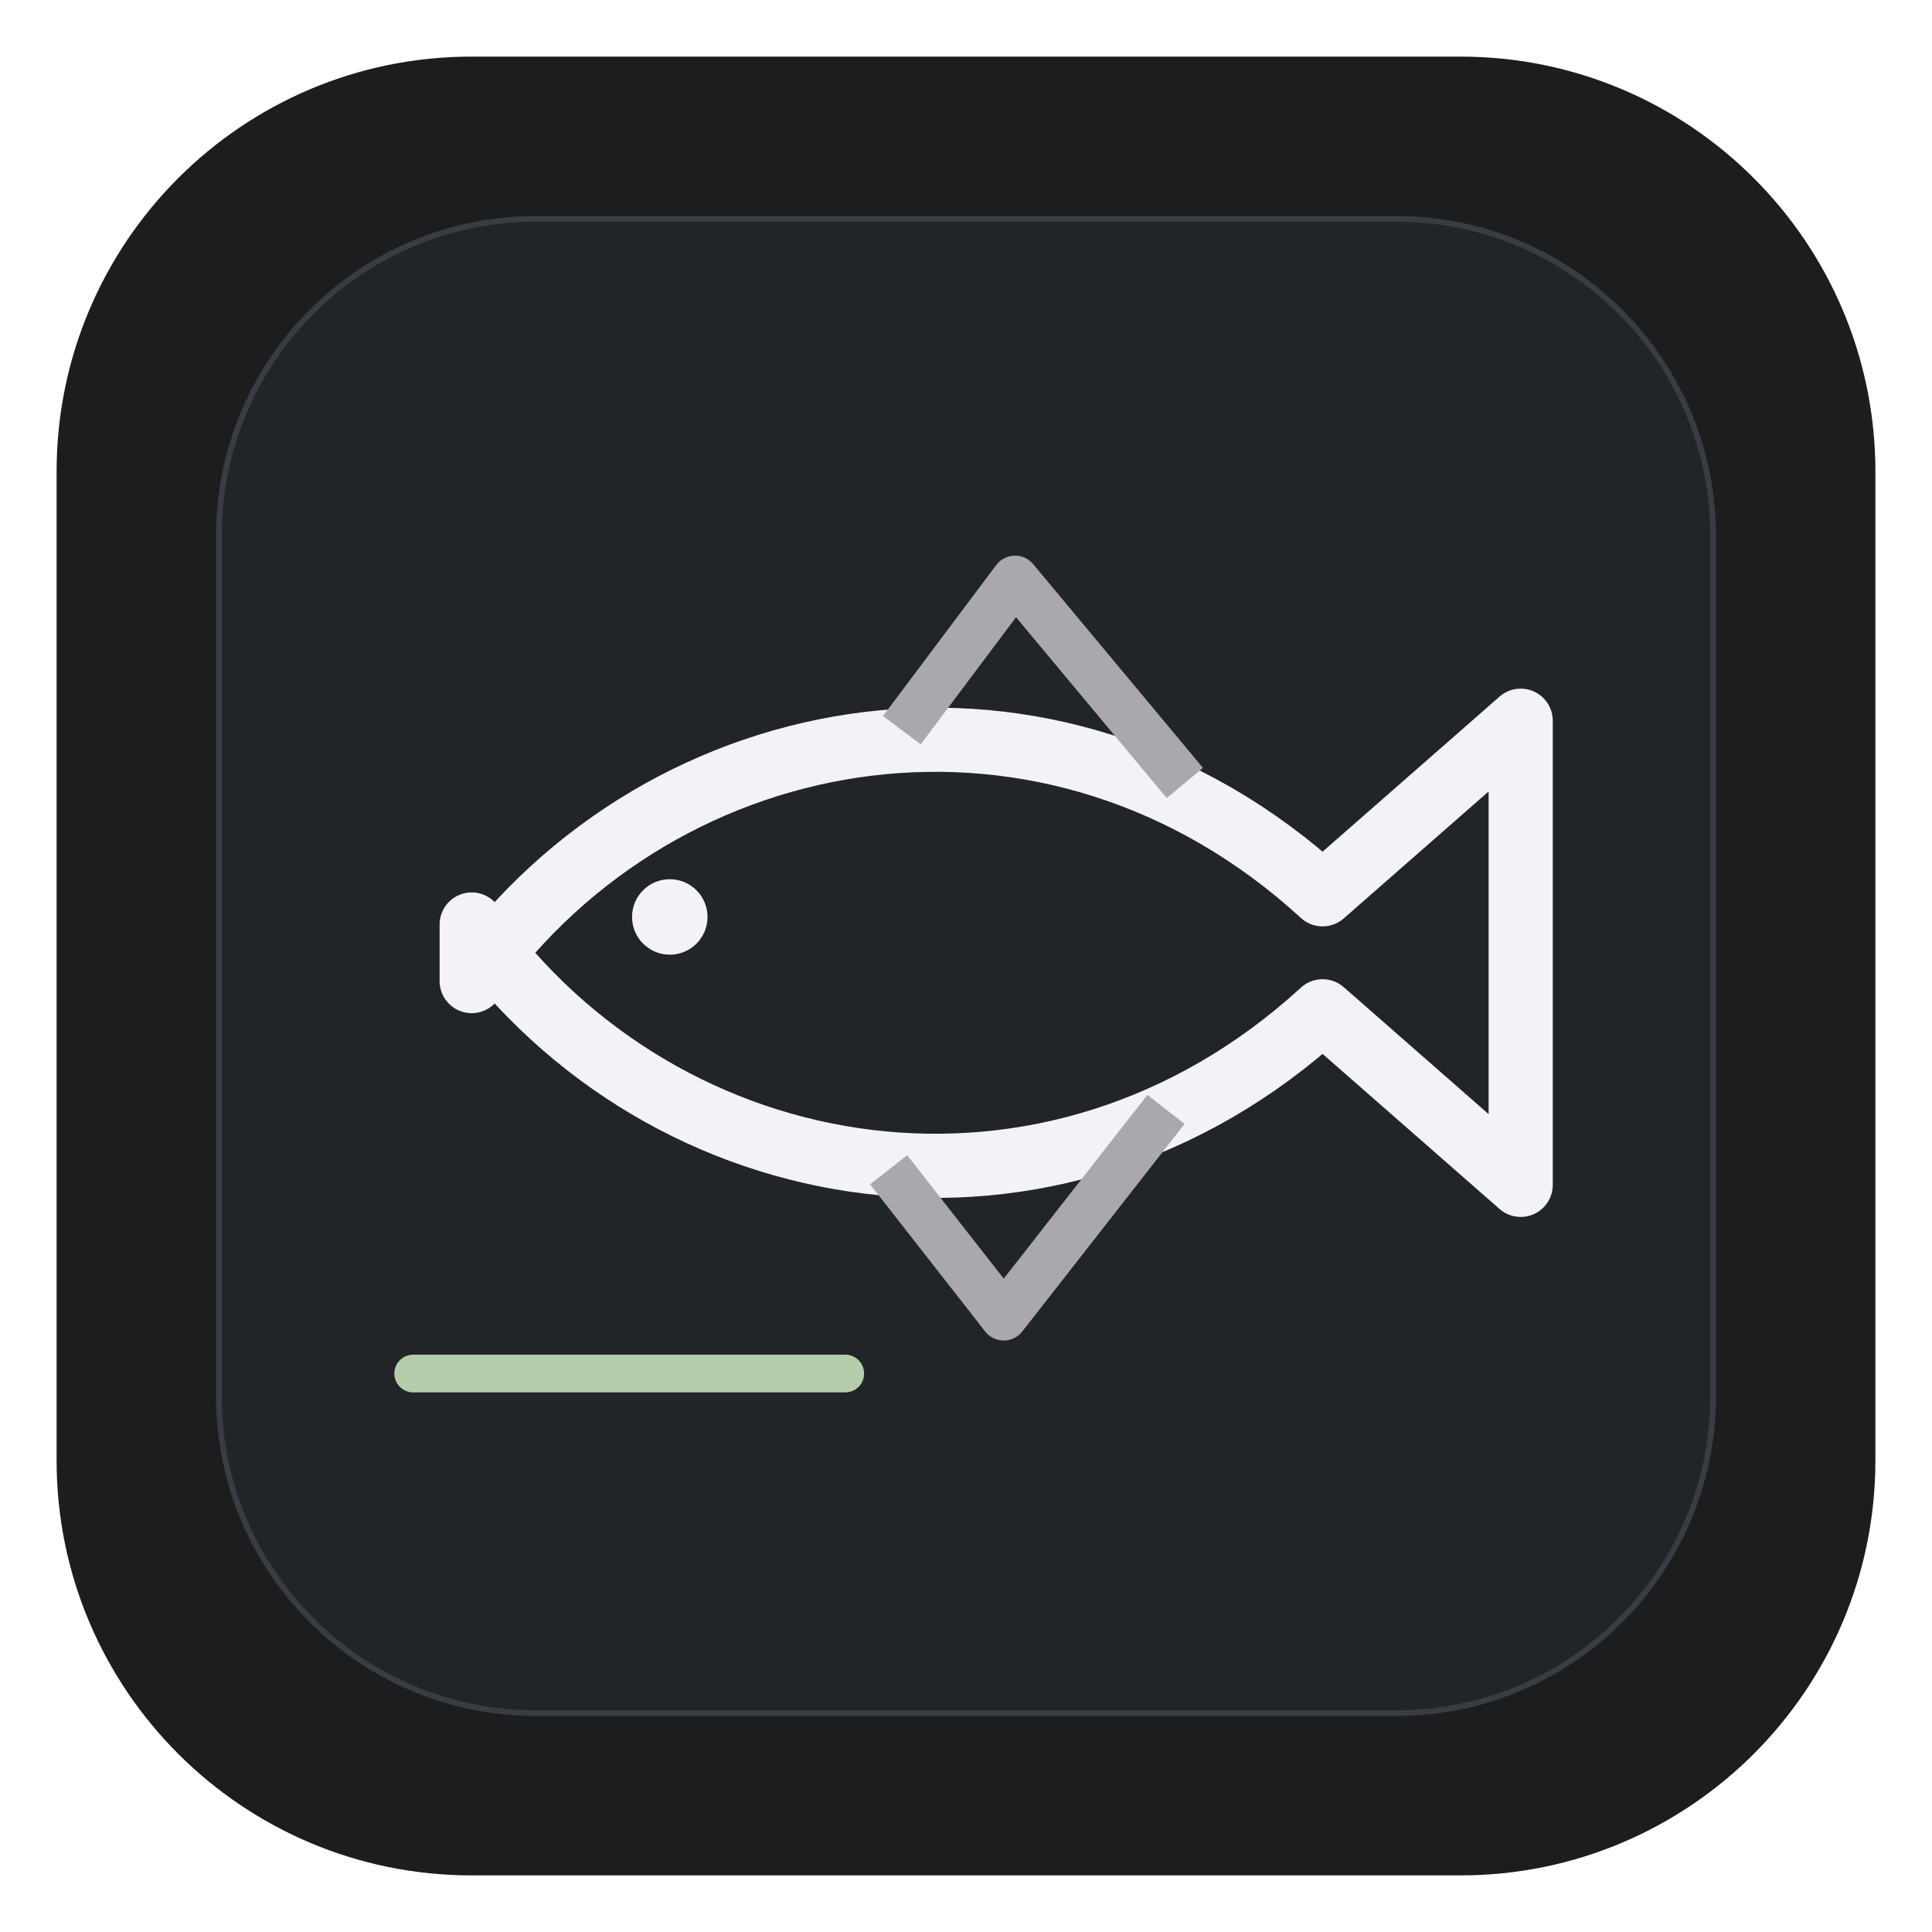
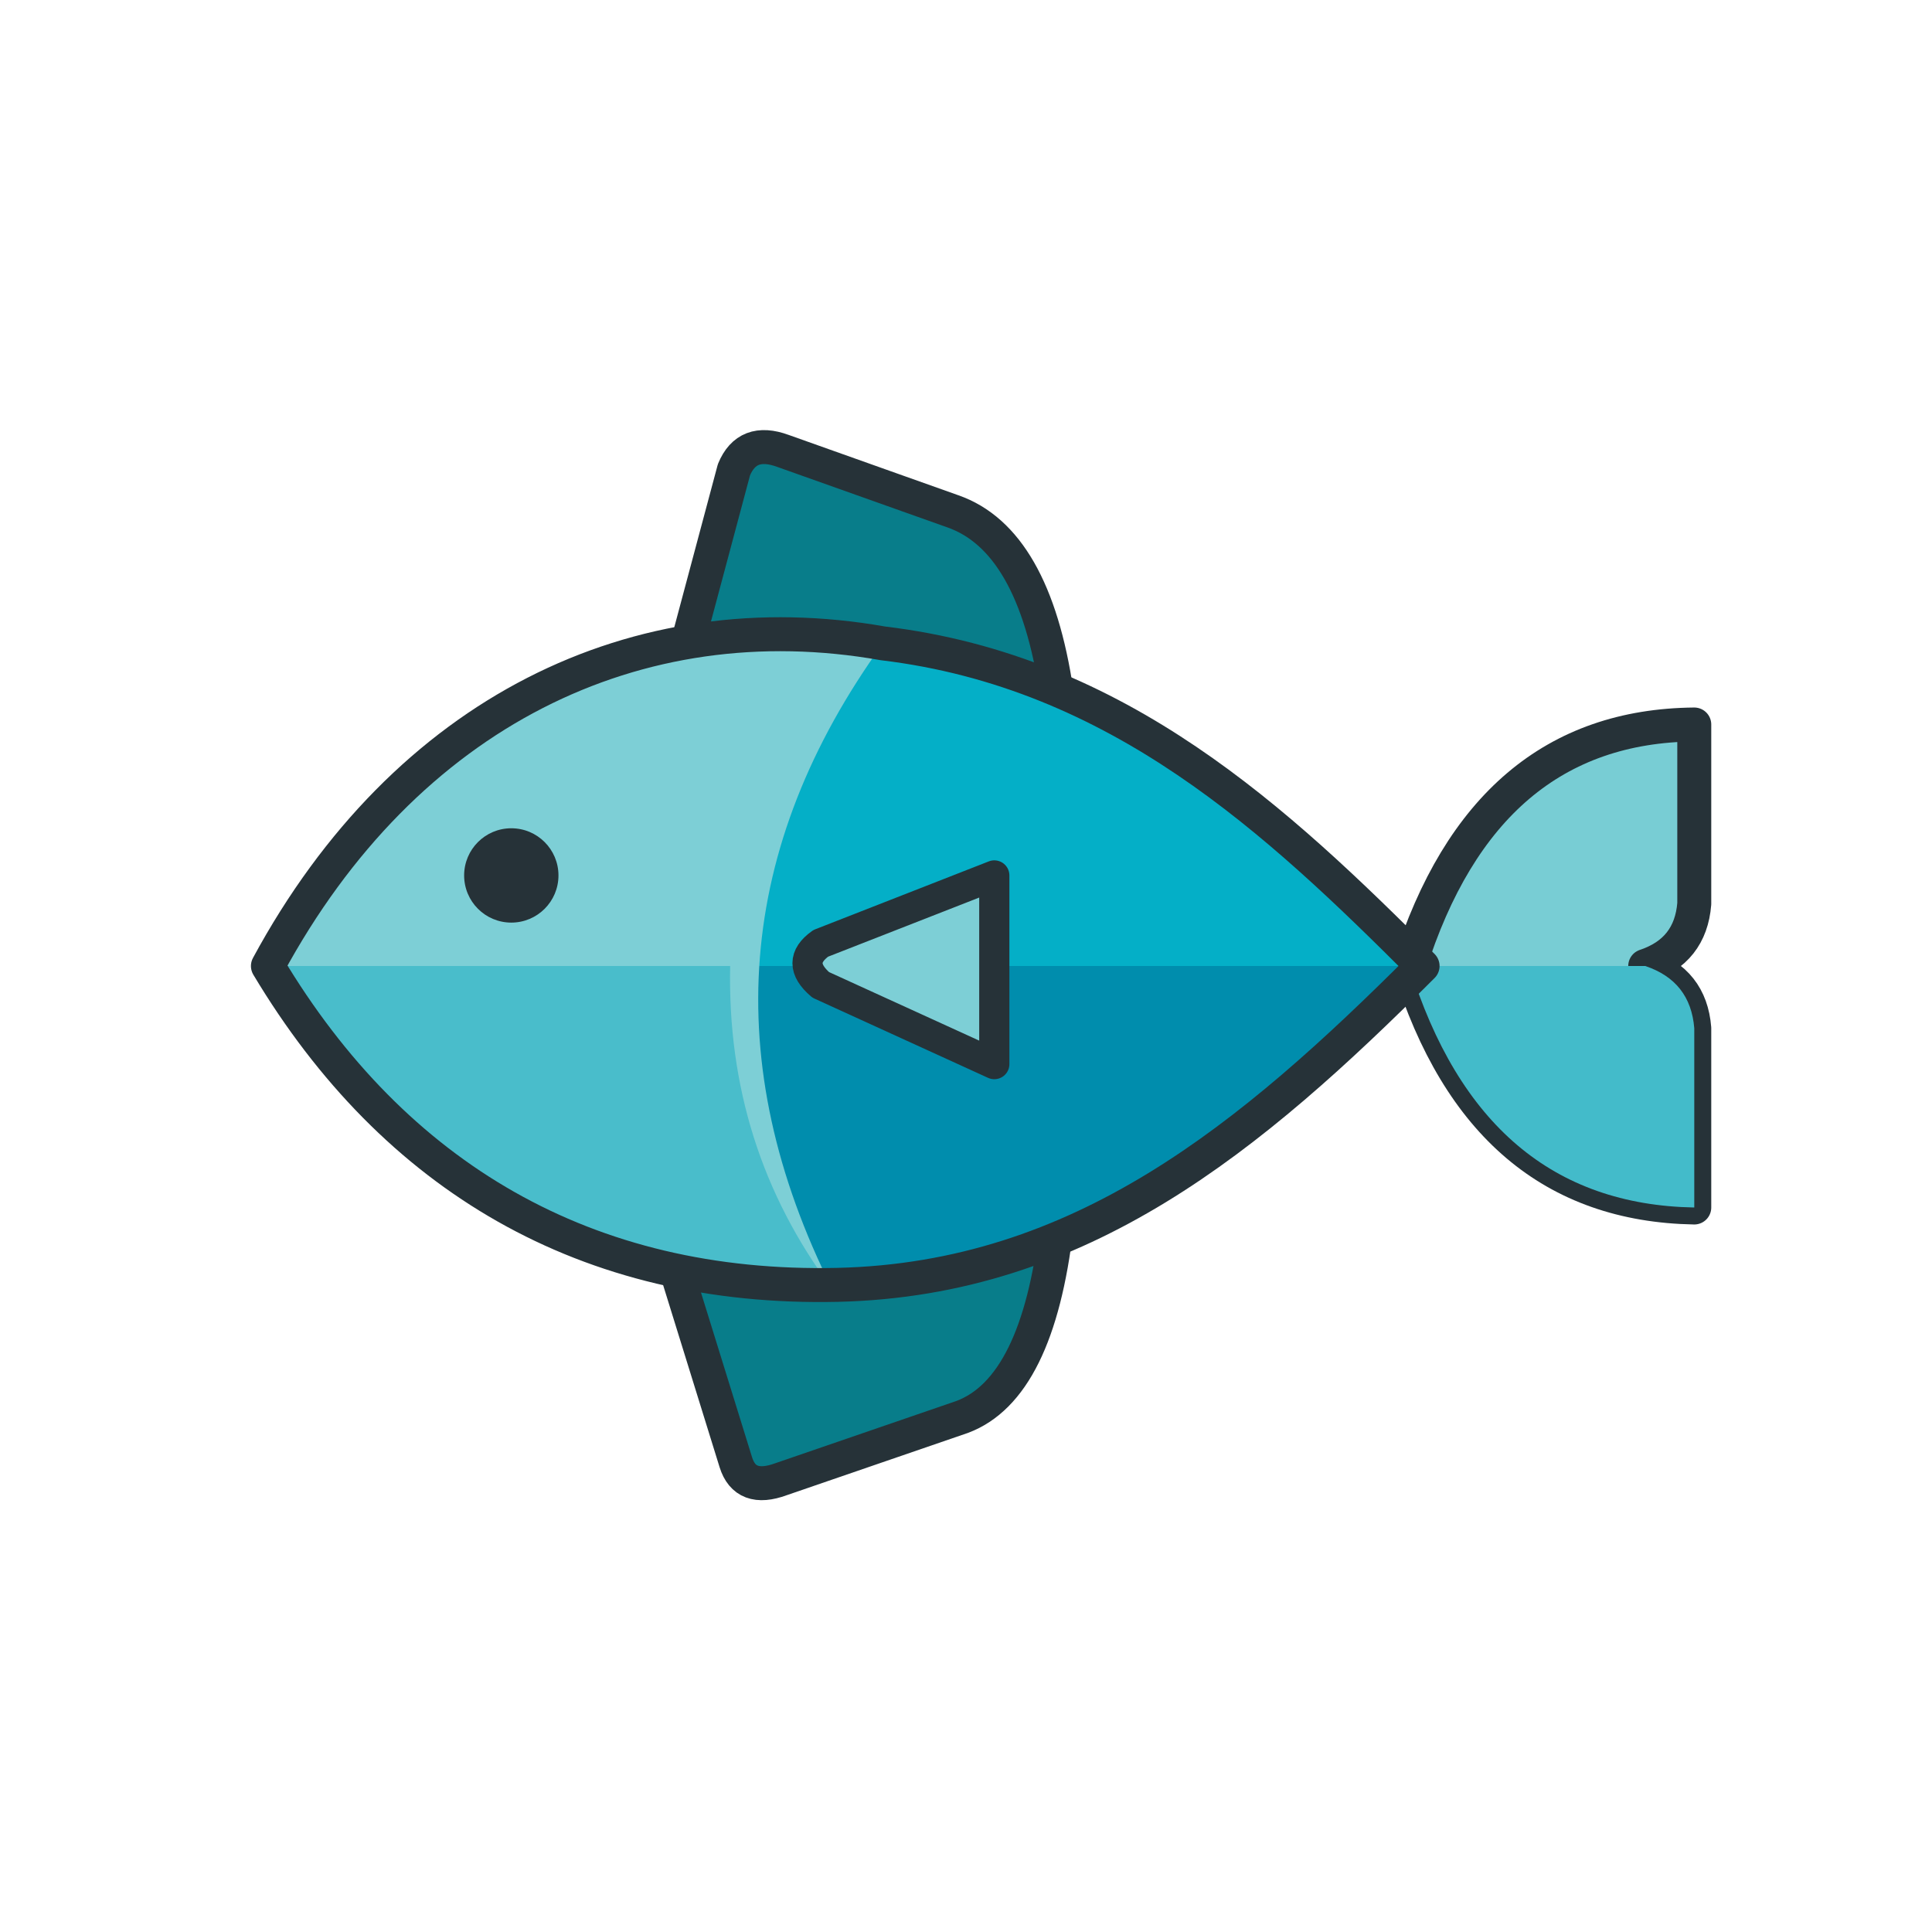
- <svg xmlns="http://www.w3.org/2000/svg" width="1024" height="1024" viewBox="0 0 1024 1024">
-   <rect x="30" y="30" width="964" height="964" rx="220" fill="#1b1d1f" />
-   <rect x="116" y="116" width="792" height="792" rx="168" fill="#222528" stroke="#393d42" stroke-width="3" />
-   <path d="M250 520c102-143 308-177 451-46l105-92v246l-105-92c-143 131-349 97-451-46Z" fill="none" stroke="#f2f2f7" stroke-width="34" stroke-linejoin="round" />
-   <circle cx="355" cy="486" r="20" fill="#f2f2f7" />
-   <path d="M478 387l60-80 90 108M471 620l61 78 86-110" fill="none" stroke="#a8a8ad" stroke-width="25" stroke-linejoin="round" />
-   <path d="M219 728h229" stroke="#b6cdad" stroke-width="20" stroke-linecap="round" />
+ <svg xmlns="http://www.w3.org/2000/svg" width="1024" height="1024" viewBox="0 0 1024 1024" role="img" aria-label="Left-facing teal fish">
+   <g stroke="#263238" stroke-width="18" stroke-linejoin="round" stroke-linecap="round">
+     <path d="M358 365L389 249Q396 232 415 239L505 271Q548 286 560 367Z" fill="#087d8a" />
+     <path d="M350 646L390 775Q395 791 414 784L510 751Q550 736 560 650Z" fill="#087d8a" />
+     <path d="M747 512Q787 385 898 384L898 479Q896 504 872 512Q896 520 898 545L898 640Q786 638 747 512Z" fill="#78cdd4" />
+   </g>
+   <path d="M747 512H872Q896 520 898 545V640Q786 638 747 512Z" fill="#43bbca" />
+   <g>
+     <path d="M142 512C215 377 338 318 468 341C593 356 677 435 754 512C663 603 573 678 444 681C311 684 209 624 142 512Z" fill="#04afc7" />
+     <path d="M142 512H754C663 603 573 678 444 681C311 684 209 624 142 512Z" fill="#008dad" />
+     <path d="M142 512C215 377 338 318 468 341Q351 503 441 683C310 684 209 624 142 512Z" fill="#7dcfd6" />
+     <path d="M142 512H387Q385 608 441 683C310 684 209 624 142 512Z" fill="#49bdcb" />
+   </g>
+   <path d="M142 512C215 377 338 318 468 341C593 356 677 435 754 512C663 603 573 678 444 681C311 684 209 624 142 512Z" fill="none" stroke="#263238" stroke-width="18" stroke-linejoin="round" />
+   <path d="M527 464L435 500Q421 510 435 522L527 564Z" fill="#7dcfd6" stroke="#263238" stroke-width="16" stroke-linejoin="round" />
+   <circle cx="271" cy="464" r="25" fill="#263238" />
</svg>
